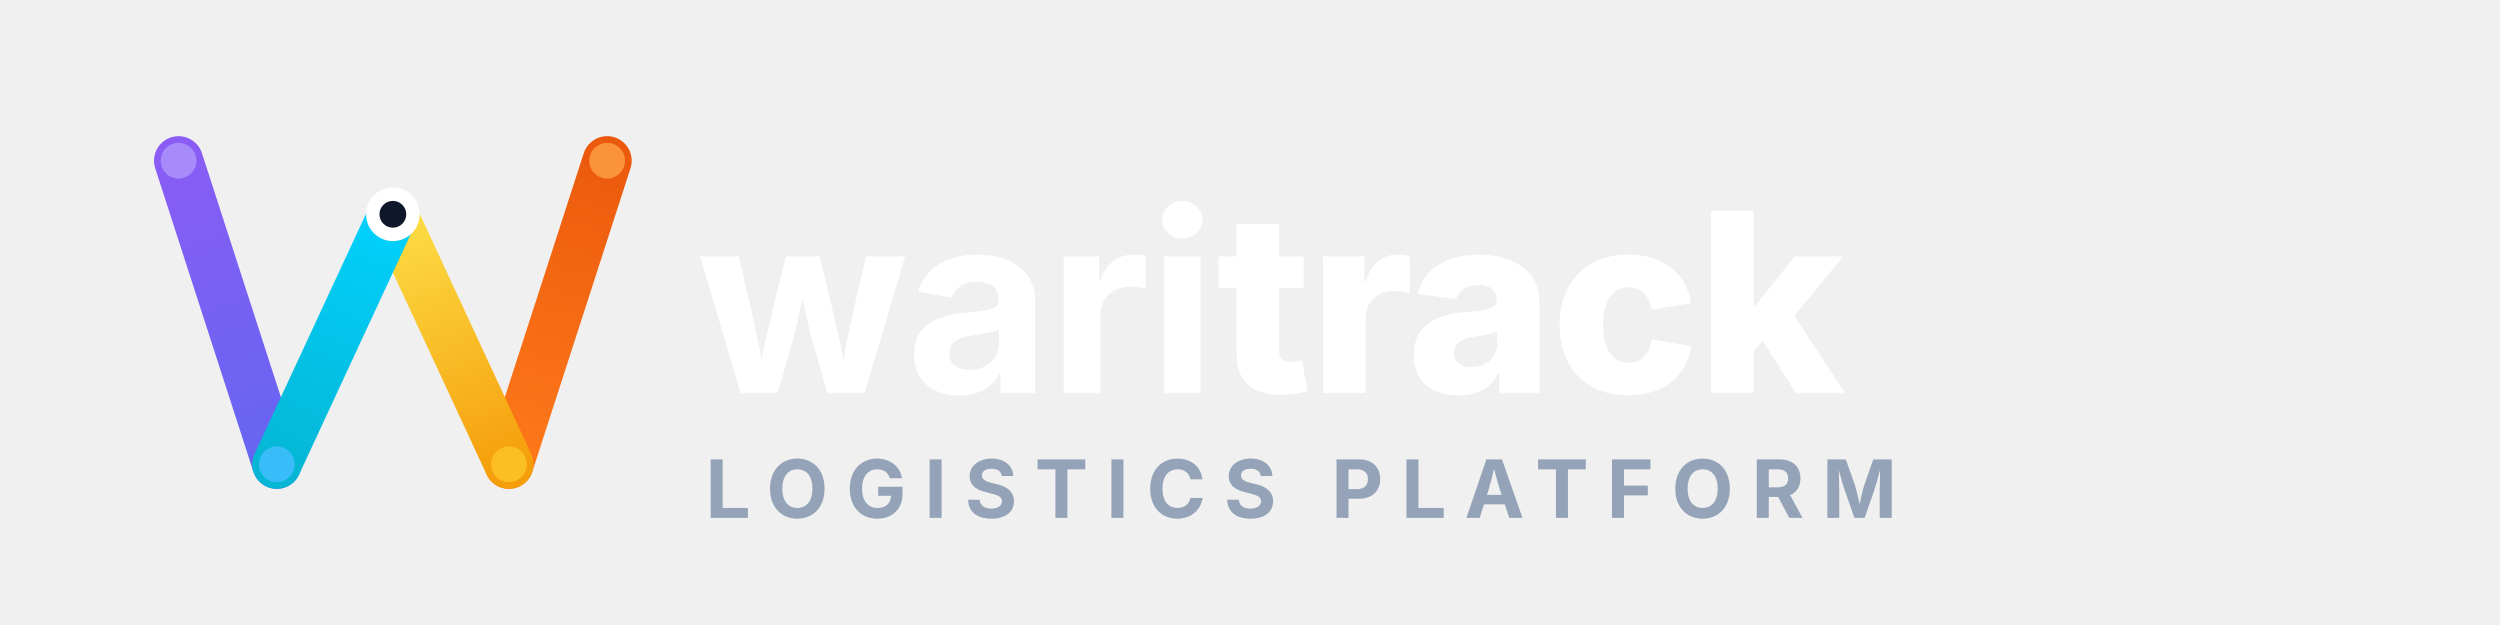
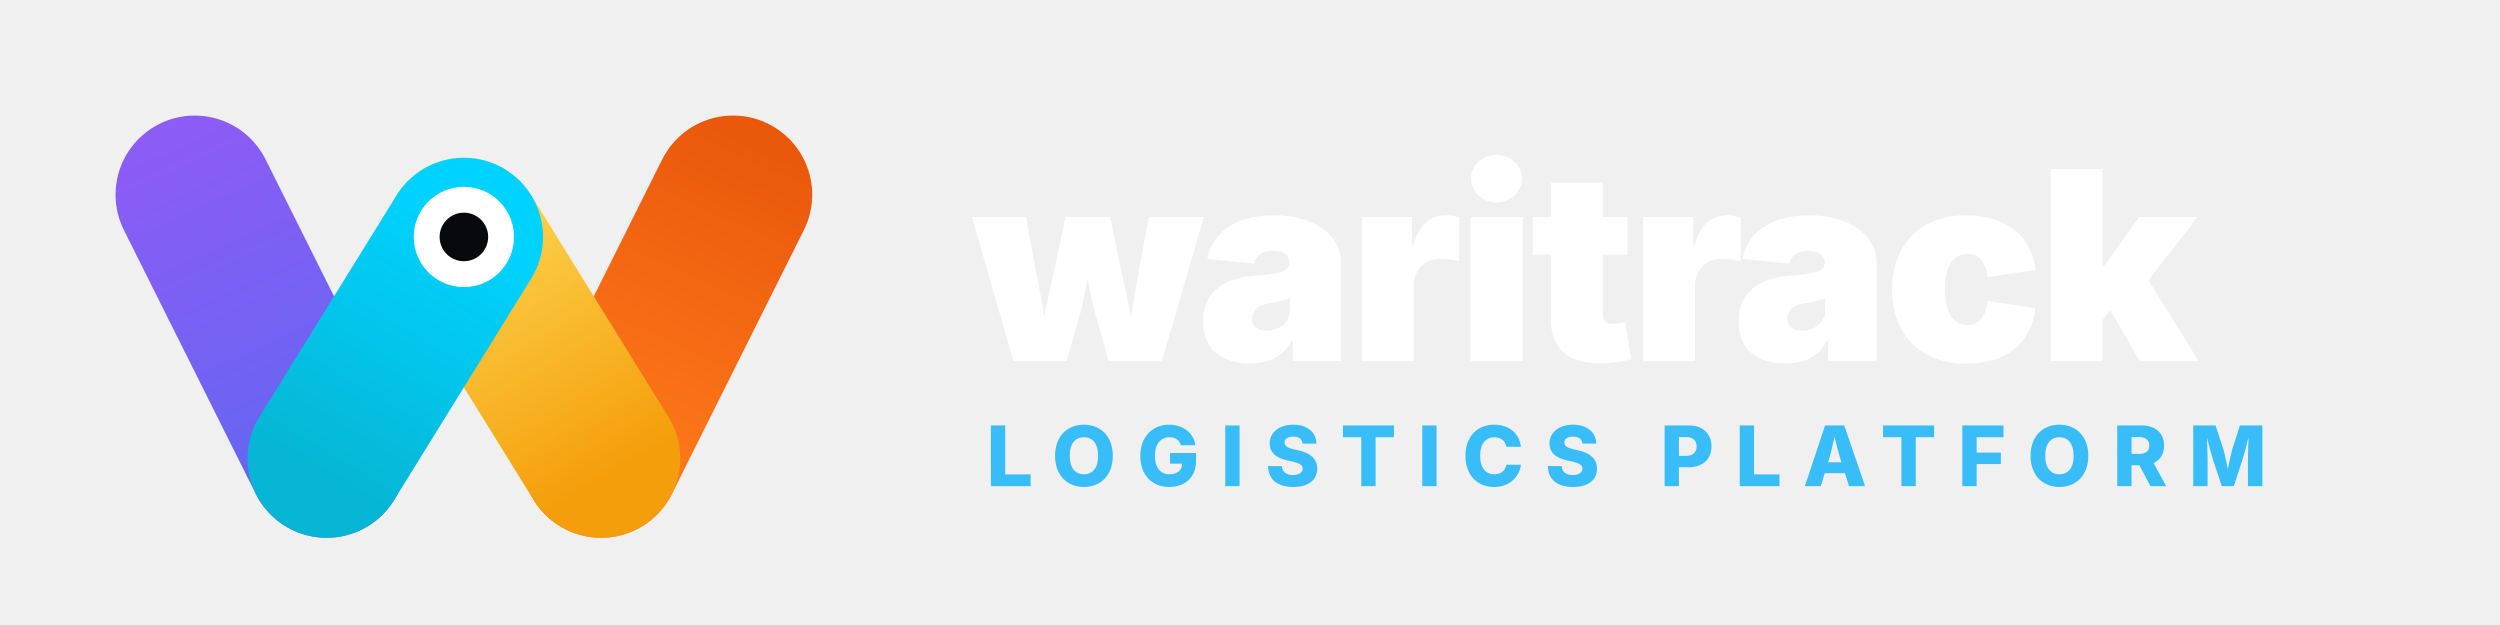
- <svg xmlns="http://www.w3.org/2000/svg" width="280" height="70" viewBox="0 0 280 70" fill="none">
+ <svg xmlns="http://www.w3.org/2000/svg" width="360" height="90" viewBox="0 0 360 90" fill="none">
  <defs>
-     <linearGradient id="wtWVioletFull" x1="16" y1="16" x2="28" y2="54" gradientUnits="userSpaceOnUse">
+     <linearGradient id="legVioletFull" x1="24" y1="20" x2="52" y2="82" gradientUnits="userSpaceOnUse">
      <stop stop-color="#8B5CF6" />
      <stop offset="1" stop-color="#6366F1" />
    </linearGradient>
-     <linearGradient id="wtWCyanFull" x1="28" y1="54" x2="40" y2="24" gradientUnits="userSpaceOnUse">
+     <linearGradient id="legCyanFull" x1="52" y1="82" x2="80" y2="35" gradientUnits="userSpaceOnUse">
      <stop stop-color="#06B6D4" />
      <stop offset="1" stop-color="#00D2FF" />
    </linearGradient>
-     <linearGradient id="wtWGoldFull" x1="40" y1="24" x2="52" y2="54" gradientUnits="userSpaceOnUse">
-       <stop stop-color="#FDE047" />
+     <linearGradient id="legGoldFull" x1="80" y1="35" x2="108" y2="82" gradientUnits="userSpaceOnUse">
+       <stop stop-color="#FCD34D" />
      <stop offset="1" stop-color="#F59E0B" />
    </linearGradient>
-     <linearGradient id="wtWOrangeFull" x1="52" y1="54" x2="64" y2="16" gradientUnits="userSpaceOnUse">
+     <linearGradient id="legOrangeFull" x1="108" y1="82" x2="136" y2="20" gradientUnits="userSpaceOnUse">
      <stop stop-color="#FF7A1A" />
      <stop offset="1" stop-color="#EA580C" />
    </linearGradient>
  </defs>
-   <g transform="translate(4, -1)">
-     <g stroke-width="5.5" stroke-linecap="round" stroke-linejoin="round">
-       <path d="M16 19L27 53" stroke="url(#wtWVioletFull)" />
-       <path d="M53 53L64 19" stroke="url(#wtWOrangeFull)" />
-       <path d="M40 25L53 53" stroke="url(#wtWGoldFull)" />
-       <path d="M27 53L40 25" stroke="url(#wtWCyanFull)" />
+   <g transform="translate(6, 6) scale(0.76)">
+     <g stroke-width="30" stroke-linecap="round" stroke-linejoin="round">
+       <path d="M29 29L54 79" stroke="url(#legVioletFull)" />
+       <path d="M106 79L131 29" stroke="url(#legOrangeFull)" />
+       <path d="M80 37L106 79" stroke="url(#legGoldFull)" />
+       <path d="M54 79L80 37" stroke="url(#legCyanFull)" />
    </g>
-     <circle cx="40" cy="25" r="3" fill="#FFFFFF" />
-     <circle cx="40" cy="25" r="1.5" fill="#0F172A" />
-     <circle cx="16" cy="19" r="2" fill="#A78BFA" />
-     <circle cx="27" cy="53" r="2" fill="#38BDF8" />
-     <circle cx="53" cy="53" r="2" fill="#FBBF24" />
-     <circle cx="64" cy="19" r="2" fill="#FB923C" />
+     <circle cx="80" cy="37" r="9.5" fill="#FFFFFF" />
+     <circle cx="80" cy="37" r="4.6" fill="#07090F" />
  </g>
-   <text x="78" y="44" fill="#FFFFFF" font-size="28" font-weight="700" letter-spacing="-0.3" font-family="system-ui, -apple-system, sans-serif">
-     wari<tspan fill="#FFFFFF" font-weight="800">track</tspan>
+   <text x="140" y="52" fill="#FFFFFF" font-size="38" font-weight="900" letter-spacing="-0.8" font-family="system-ui, -apple-system, sans-serif">
+     waritrack
  </text>
-   <text x="79" y="58" fill="#94A3B8" font-size="9" font-weight="700" letter-spacing="2" font-family="system-ui, -apple-system, sans-serif">
+   <text x="142" y="70" fill="#38BDF8" font-size="12" font-weight="800" letter-spacing="3" font-family="system-ui, -apple-system, sans-serif">
    LOGISTICS PLATFORM
  </text>
</svg>
